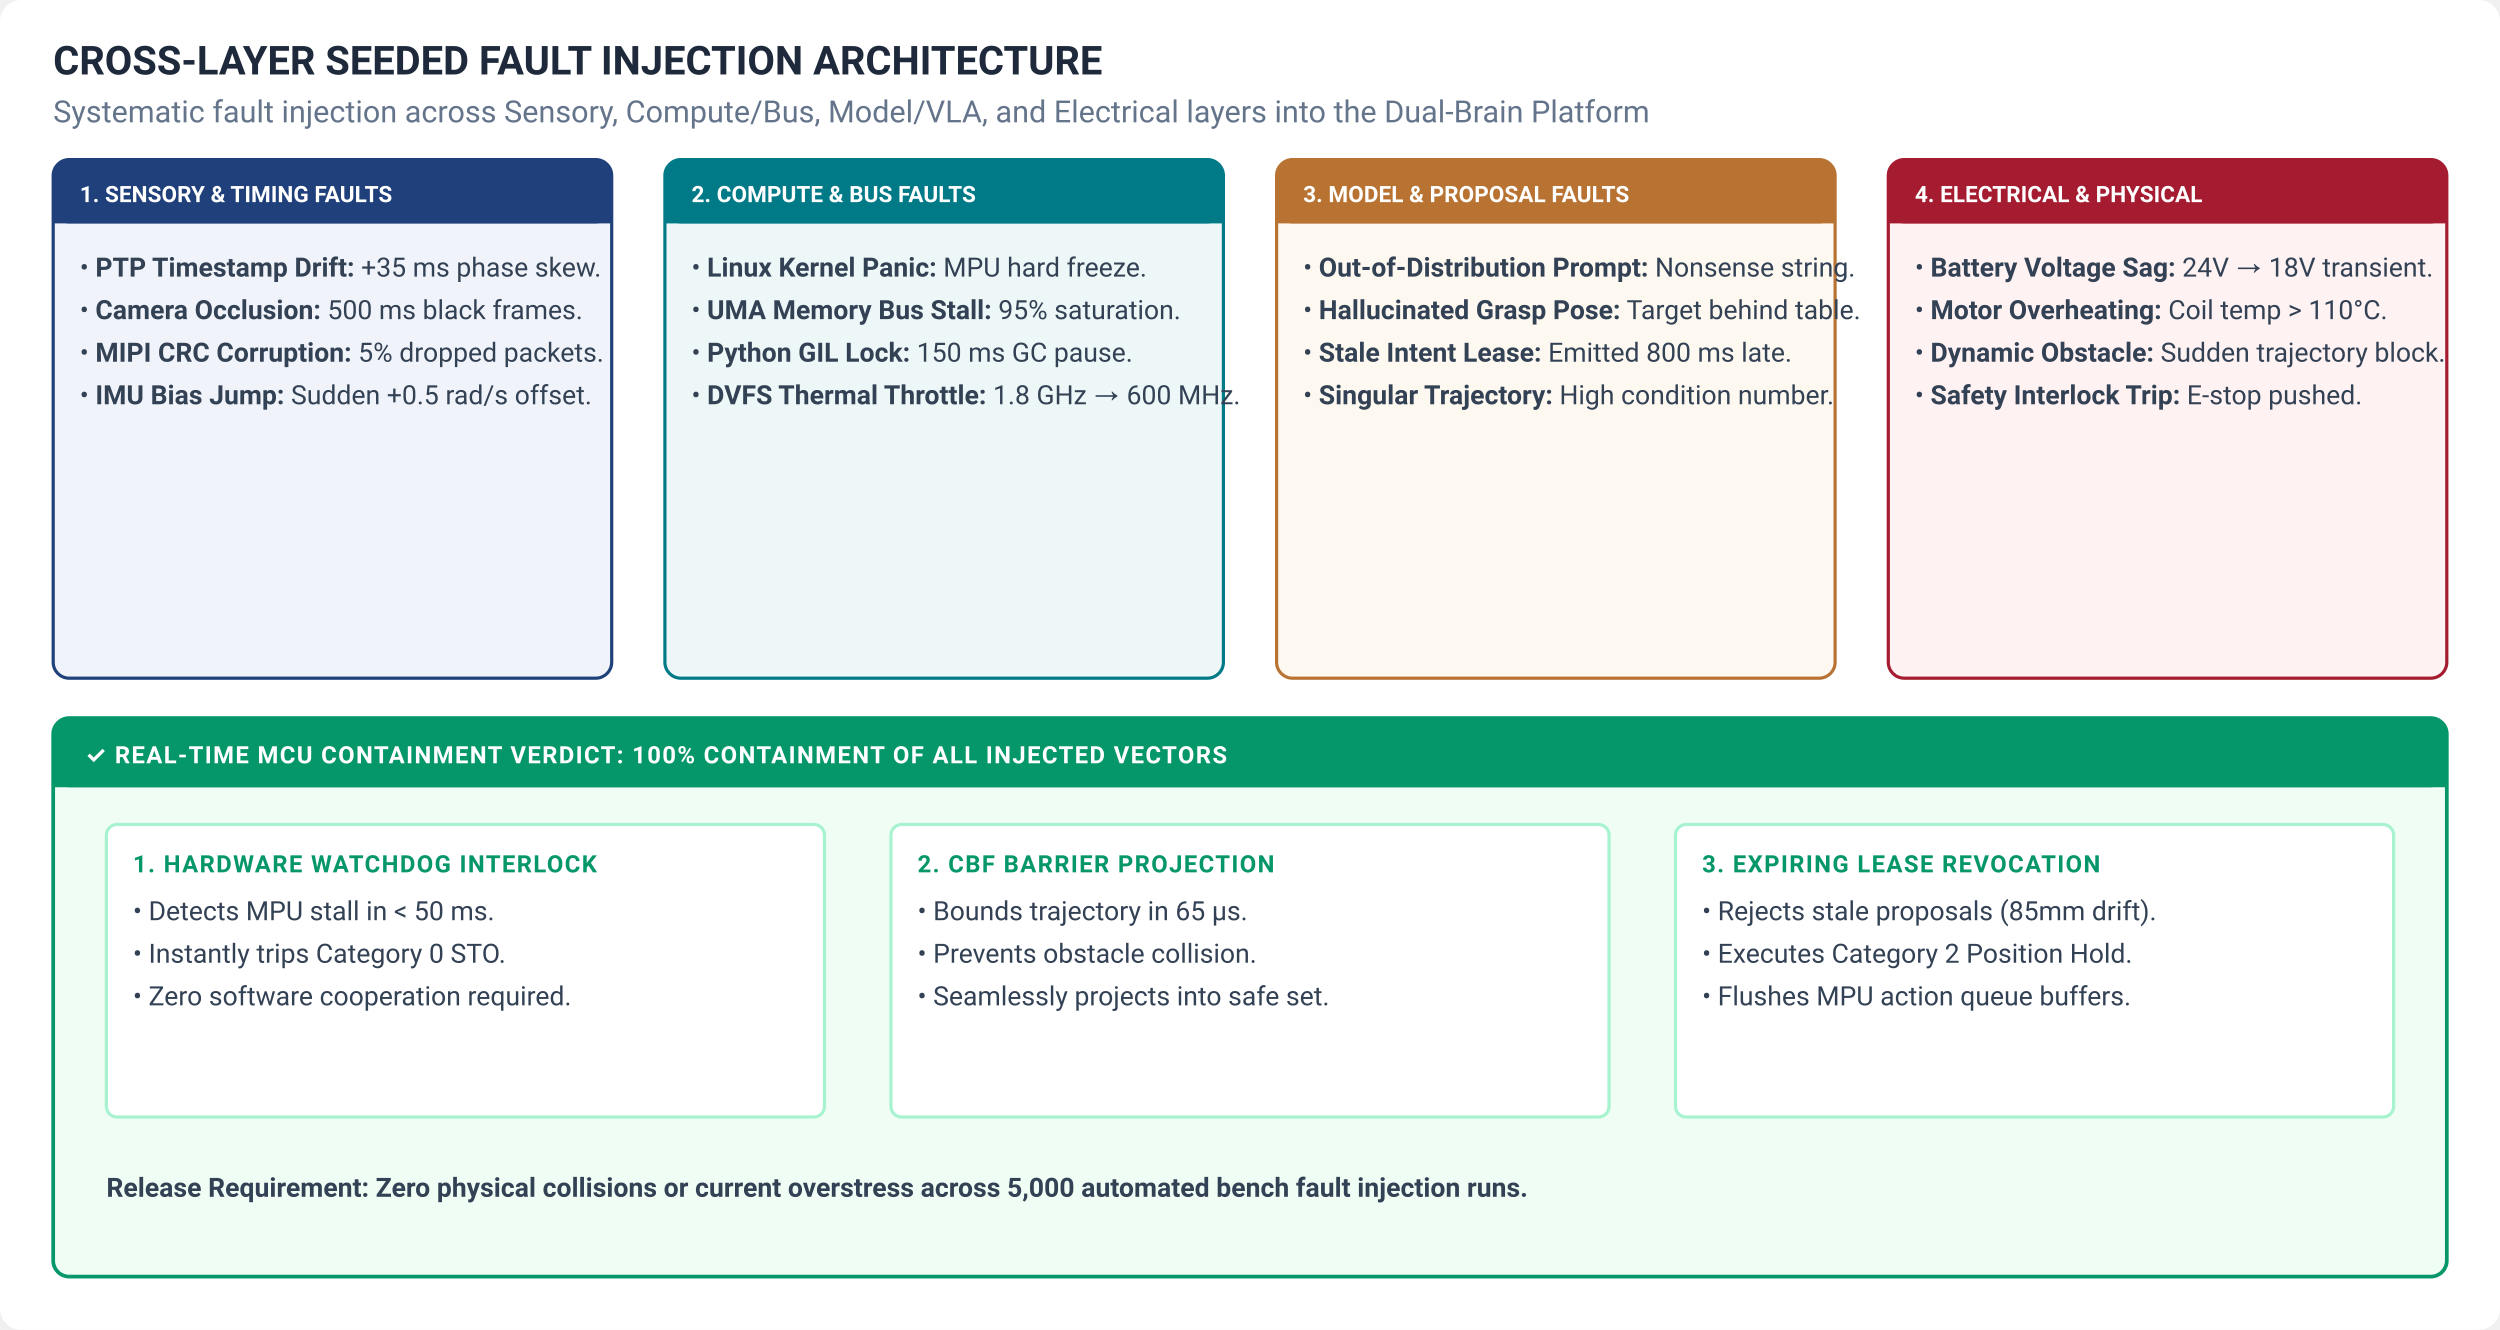
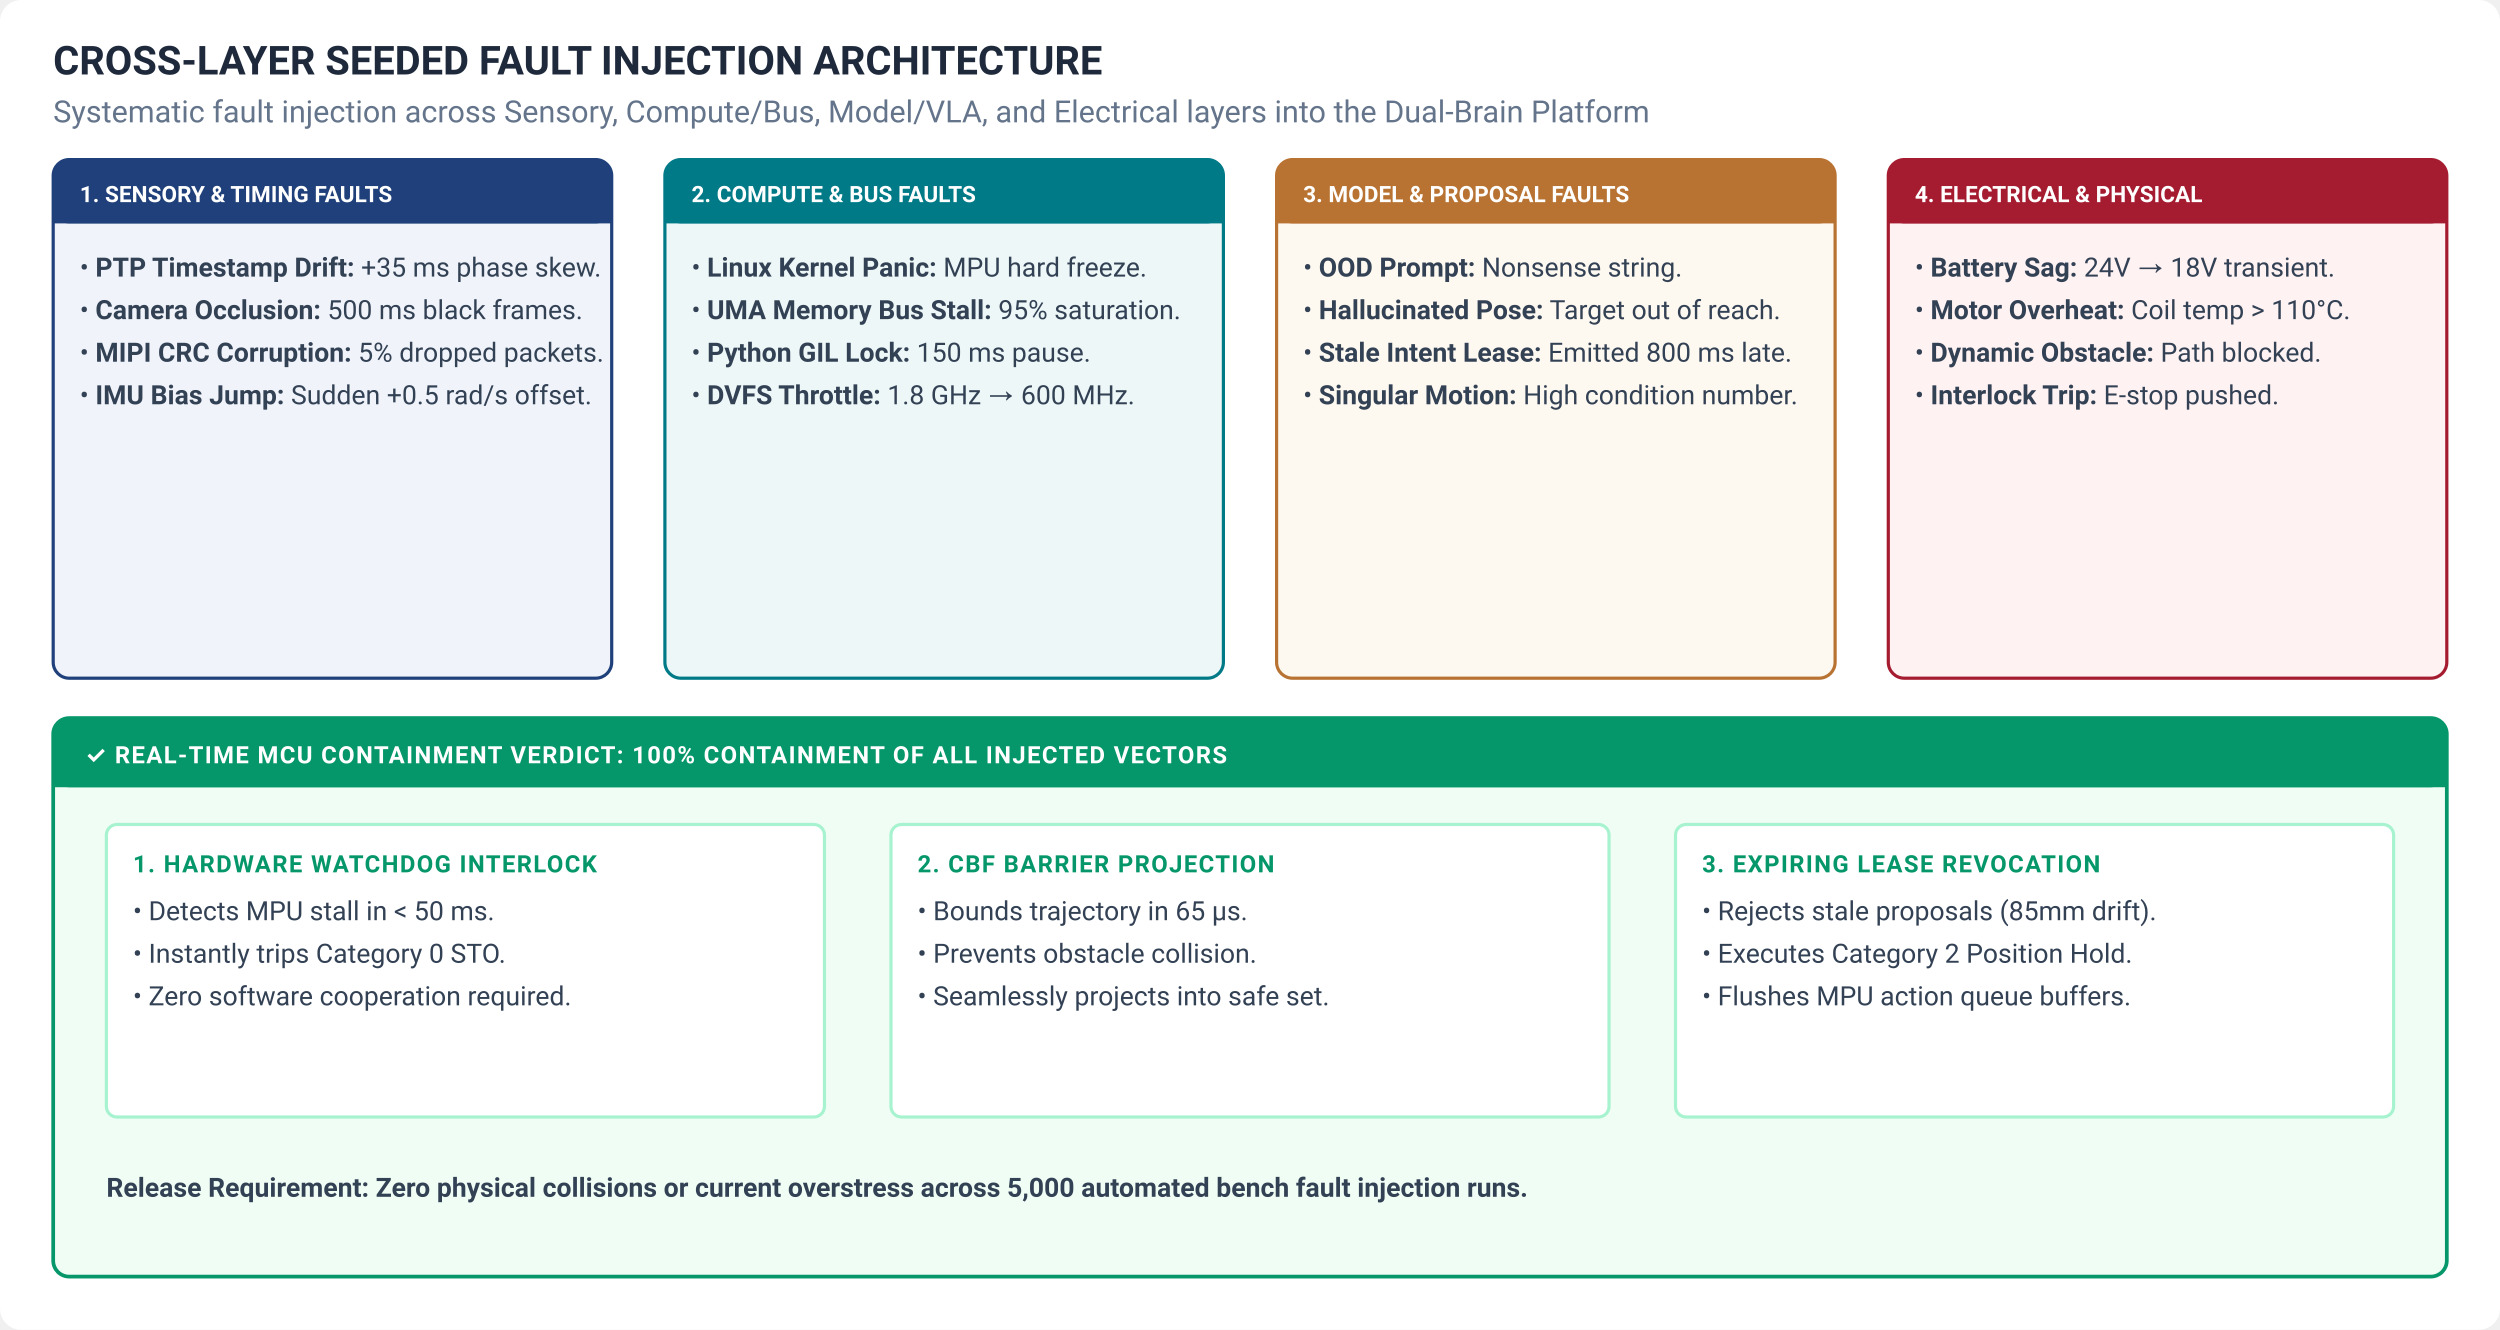
<svg xmlns="http://www.w3.org/2000/svg" viewBox="0 0 940 500" width="100%" height="100%">
  <defs>
    <style>
      .title { font-family: -apple-system, BlinkMacSystemFont, "Segoe UI", Roboto, Helvetica, Arial, sans-serif; font-size: 15px; font-weight: 700; fill: #1E293B; }
      .subtitle { font-family: -apple-system, BlinkMacSystemFont, "Segoe UI", Roboto, Helvetica, Arial, sans-serif; font-size: 11.5px; fill: #64748B; }
      .box-title { font-family: -apple-system, BlinkMacSystemFont, "Segoe UI", Roboto, Helvetica, Arial, sans-serif; font-size: 12px; font-weight: 700; }
      .body-txt { font-family: -apple-system, BlinkMacSystemFont, "Segoe UI", Roboto, Helvetica, Arial, sans-serif; font-size: 10px; fill: #334155; line-height: 1.4; }
      .mono-txt { font-family: "SFMono-Regular", Menlo, Monaco, Consolas, "Liberation Mono", "Courier New", monospace; font-size: 9.5px; }
      .badge-txt { font-family: -apple-system, BlinkMacSystemFont, "Segoe UI", Roboto, Helvetica, Arial, sans-serif; font-size: 9px; font-weight: 700; text-transform: uppercase; letter-spacing: 0.5px; }
      .tag-txt { font-family: -apple-system, BlinkMacSystemFont, "Segoe UI", Roboto, Helvetica, Arial, sans-serif; font-size: 8.5px; font-weight: 700; }
    </style>
    <marker id="arr-crimson" viewBox="0 0 10 10" refX="6" refY="5" markerWidth="6" markerHeight="6" orient="auto-start-reverse">
      <path d="M 0 1.5 L 8 5 L 0 8.5 z" fill="#A51C30" />
    </marker>
    <marker id="arr-teal" viewBox="0 0 10 10" refX="6" refY="5" markerWidth="6" markerHeight="6" orient="auto-start-reverse">
      <path d="M 0 1.5 L 8 5 L 0 8.5 z" fill="#007A87" />
    </marker>
  </defs>
  <rect width="940" height="500" fill="#FFFFFF" rx="8" />
  <text class="title" x="20" y="28">CROSS-LAYER SEEDED FAULT INJECTION ARCHITECTURE</text>
  <text class="subtitle" x="20" y="46">Systematic fault injection across Sensory, Compute/Bus, Model/VLA, and Electrical layers into the Dual-Brain Platform</text>
  <g transform="translate(20, 60)">
    <g transform="translate(0, 0)">
      <rect width="210" height="195" rx="6" fill="#F0F4FA" stroke="#1F407A" stroke-width="1.2" />
      <rect x="0" y="0" width="210" height="24" rx="6" fill="#1F407A" />
      <rect x="0" y="18" width="210" height="6" fill="#1F407A" />
      <text class="tag-txt" x="10" y="16" fill="#FFFFFF">1. SENSORY &amp; TIMING FAULTS</text>
      <g transform="translate(10, 32)">
        <text class="body-txt" x="0" y="12">
          <tspan x="0" dy="0">• <tspan font-weight="700">PTP Timestamp Drift:</tspan> +35 ms phase skew.</tspan>
          <tspan x="0" dy="16">• <tspan font-weight="700">Camera Occlusion:</tspan> 500 ms black frames.</tspan>
          <tspan x="0" dy="16">• <tspan font-weight="700">MIPI CRC Corruption:</tspan> 5% dropped packets.</tspan>
          <tspan x="0" dy="16">• <tspan font-weight="700">IMU Bias Jump:</tspan> Sudden +0.5 rad/s offset.</tspan>
        </text>
      </g>
    </g>
    <g transform="translate(230, 0)">
      <rect width="210" height="195" rx="6" fill="#EDF7F7" stroke="#007A87" stroke-width="1.2" />
      <rect x="0" y="0" width="210" height="24" rx="6" fill="#007A87" />
      <rect x="0" y="18" width="210" height="6" fill="#007A87" />
      <text class="tag-txt" x="10" y="16" fill="#FFFFFF">2. COMPUTE &amp; BUS FAULTS</text>
      <g transform="translate(10, 32)">
        <text class="body-txt" x="0" y="12">
          <tspan x="0" dy="0">• <tspan font-weight="700">Linux Kernel Panic:</tspan> MPU hard freeze.</tspan>
          <tspan x="0" dy="16">• <tspan font-weight="700">UMA Memory Bus Stall:</tspan> 95% saturation.</tspan>
-           <tspan x="0" dy="16">• <tspan font-weight="700">Python GIL Lock:</tspan> 150 ms GC pause.</tspan>
-           <tspan x="0" dy="16">• <tspan font-weight="700">DVFS Thermal Throttle:</tspan> 1.8 GHz → 600 MHz.</tspan>
+           <tspan x="0" dy="16">• <tspan font-weight="700">Python GIL Lock:</tspan> 150 ms pause.</tspan>
+           <tspan x="0" dy="16">• <tspan font-weight="700">DVFS Throttle:</tspan> 1.8 GHz → 600 MHz.</tspan>
        </text>
      </g>
    </g>
    <g transform="translate(460, 0)">
      <rect width="210" height="195" rx="6" fill="#FDF8F0" stroke="#B87333" stroke-width="1.2" />
      <rect x="0" y="0" width="210" height="24" rx="6" fill="#B87333" />
      <rect x="0" y="18" width="210" height="6" fill="#B87333" />
      <text class="tag-txt" x="10" y="16" fill="#FFFFFF">3. MODEL &amp; PROPOSAL FAULTS</text>
      <g transform="translate(10, 32)">
        <text class="body-txt" x="0" y="12">
-           <tspan x="0" dy="0">• <tspan font-weight="700">Out-of-Distribution Prompt:</tspan> Nonsense string.</tspan>
-           <tspan x="0" dy="16">• <tspan font-weight="700">Hallucinated Grasp Pose:</tspan> Target behind table.</tspan>
+           <tspan x="0" dy="0">• <tspan font-weight="700">OOD Prompt:</tspan> Nonsense string.</tspan>
+           <tspan x="0" dy="16">• <tspan font-weight="700">Hallucinated Pose:</tspan> Target out of reach.</tspan>
          <tspan x="0" dy="16">• <tspan font-weight="700">Stale Intent Lease:</tspan> Emitted 800 ms late.</tspan>
-           <tspan x="0" dy="16">• <tspan font-weight="700">Singular Trajectory:</tspan> High condition number.</tspan>
+           <tspan x="0" dy="16">• <tspan font-weight="700">Singular Motion:</tspan> High condition number.</tspan>
        </text>
      </g>
    </g>
    <g transform="translate(690, 0)">
      <rect width="210" height="195" rx="6" fill="#FEF2F2" stroke="#A51C30" stroke-width="1.2" />
      <rect x="0" y="0" width="210" height="24" rx="6" fill="#A51C30" />
      <rect x="0" y="18" width="210" height="6" fill="#A51C30" />
      <text class="tag-txt" x="10" y="16" fill="#FFFFFF">4. ELECTRICAL &amp; PHYSICAL</text>
      <g transform="translate(10, 32)">
        <text class="body-txt" x="0" y="12">
-           <tspan x="0" dy="0">• <tspan font-weight="700">Battery Voltage Sag:</tspan> 24V → 18V transient.</tspan>
-           <tspan x="0" dy="16">• <tspan font-weight="700">Motor Overheating:</tspan> Coil temp &gt; 110°C.</tspan>
-           <tspan x="0" dy="16">• <tspan font-weight="700">Dynamic Obstacle:</tspan> Sudden trajectory block.</tspan>
-           <tspan x="0" dy="16">• <tspan font-weight="700">Safety Interlock Trip:</tspan> E-stop pushed.</tspan>
+           <tspan x="0" dy="0">• <tspan font-weight="700">Battery Sag:</tspan> 24V → 18V transient.</tspan>
+           <tspan x="0" dy="16">• <tspan font-weight="700">Motor Overheat:</tspan> Coil temp &gt; 110°C.</tspan>
+           <tspan x="0" dy="16">• <tspan font-weight="700">Dynamic Obstacle:</tspan> Path blocked.</tspan>
+           <tspan x="0" dy="16">• <tspan font-weight="700">Interlock Trip:</tspan> E-stop pushed.</tspan>
        </text>
      </g>
    </g>
  </g>
  <g transform="translate(20, 270)">
    <rect width="900" height="210" rx="6" fill="#F0FDF4" stroke="#059669" stroke-width="1.4" />
    <rect x="0" y="0" width="900" height="26" rx="6" fill="#059669" />
    <rect x="0" y="20" width="900" height="6" fill="#059669" />
    <text class="badge-txt" x="12" y="17" fill="#FFFFFF">✓ REAL-TIME MCU CONTAINMENT VERDICT: 100% CONTAINMENT OF ALL INJECTED VECTORS</text>
    <g transform="translate(20, 40)">
      <g transform="translate(0, 0)">
        <rect width="270" height="110" rx="4" fill="#FFFFFF" stroke="#A7F3D0" stroke-width="1.2" />
        <text class="badge-txt" x="10" y="18" fill="#059669">1. HARDWARE WATCHDOG INTERLOCK</text>
        <text class="body-txt" x="10" y="36">
          <tspan x="10" dy="0">• Detects MPU stall in &lt; 50 ms.</tspan>
          <tspan x="10" dy="16">• Instantly trips Category 0 STO.</tspan>
          <tspan x="10" dy="16">• Zero software cooperation required.</tspan>
        </text>
      </g>
      <g transform="translate(295, 0)">
        <rect width="270" height="110" rx="4" fill="#FFFFFF" stroke="#A7F3D0" stroke-width="1.2" />
        <text class="badge-txt" x="10" y="18" fill="#059669">2. CBF BARRIER PROJECTION</text>
        <text class="body-txt" x="10" y="36">
          <tspan x="10" dy="0">• Bounds trajectory in 65 μs.</tspan>
          <tspan x="10" dy="16">• Prevents obstacle collision.</tspan>
          <tspan x="10" dy="16">• Seamlessly projects into safe set.</tspan>
        </text>
      </g>
      <g transform="translate(590, 0)">
        <rect width="270" height="110" rx="4" fill="#FFFFFF" stroke="#A7F3D0" stroke-width="1.2" />
        <text class="badge-txt" x="10" y="18" fill="#059669">3. EXPIRING LEASE REVOCATION</text>
        <text class="body-txt" x="10" y="36">
          <tspan x="10" dy="0">• Rejects stale proposals (85mm drift).</tspan>
          <tspan x="10" dy="16">• Executes Category 2 Position Hold.</tspan>
          <tspan x="10" dy="16">• Flushes MPU action queue buffers.</tspan>
        </text>
      </g>
    </g>
    <text class="body-txt" x="20" y="180" font-weight="700" fill="#059669">
      Release Requirement: Zero physical collisions or current overstress across 5,000 automated bench fault injection runs.
    </text>
  </g>
</svg>
